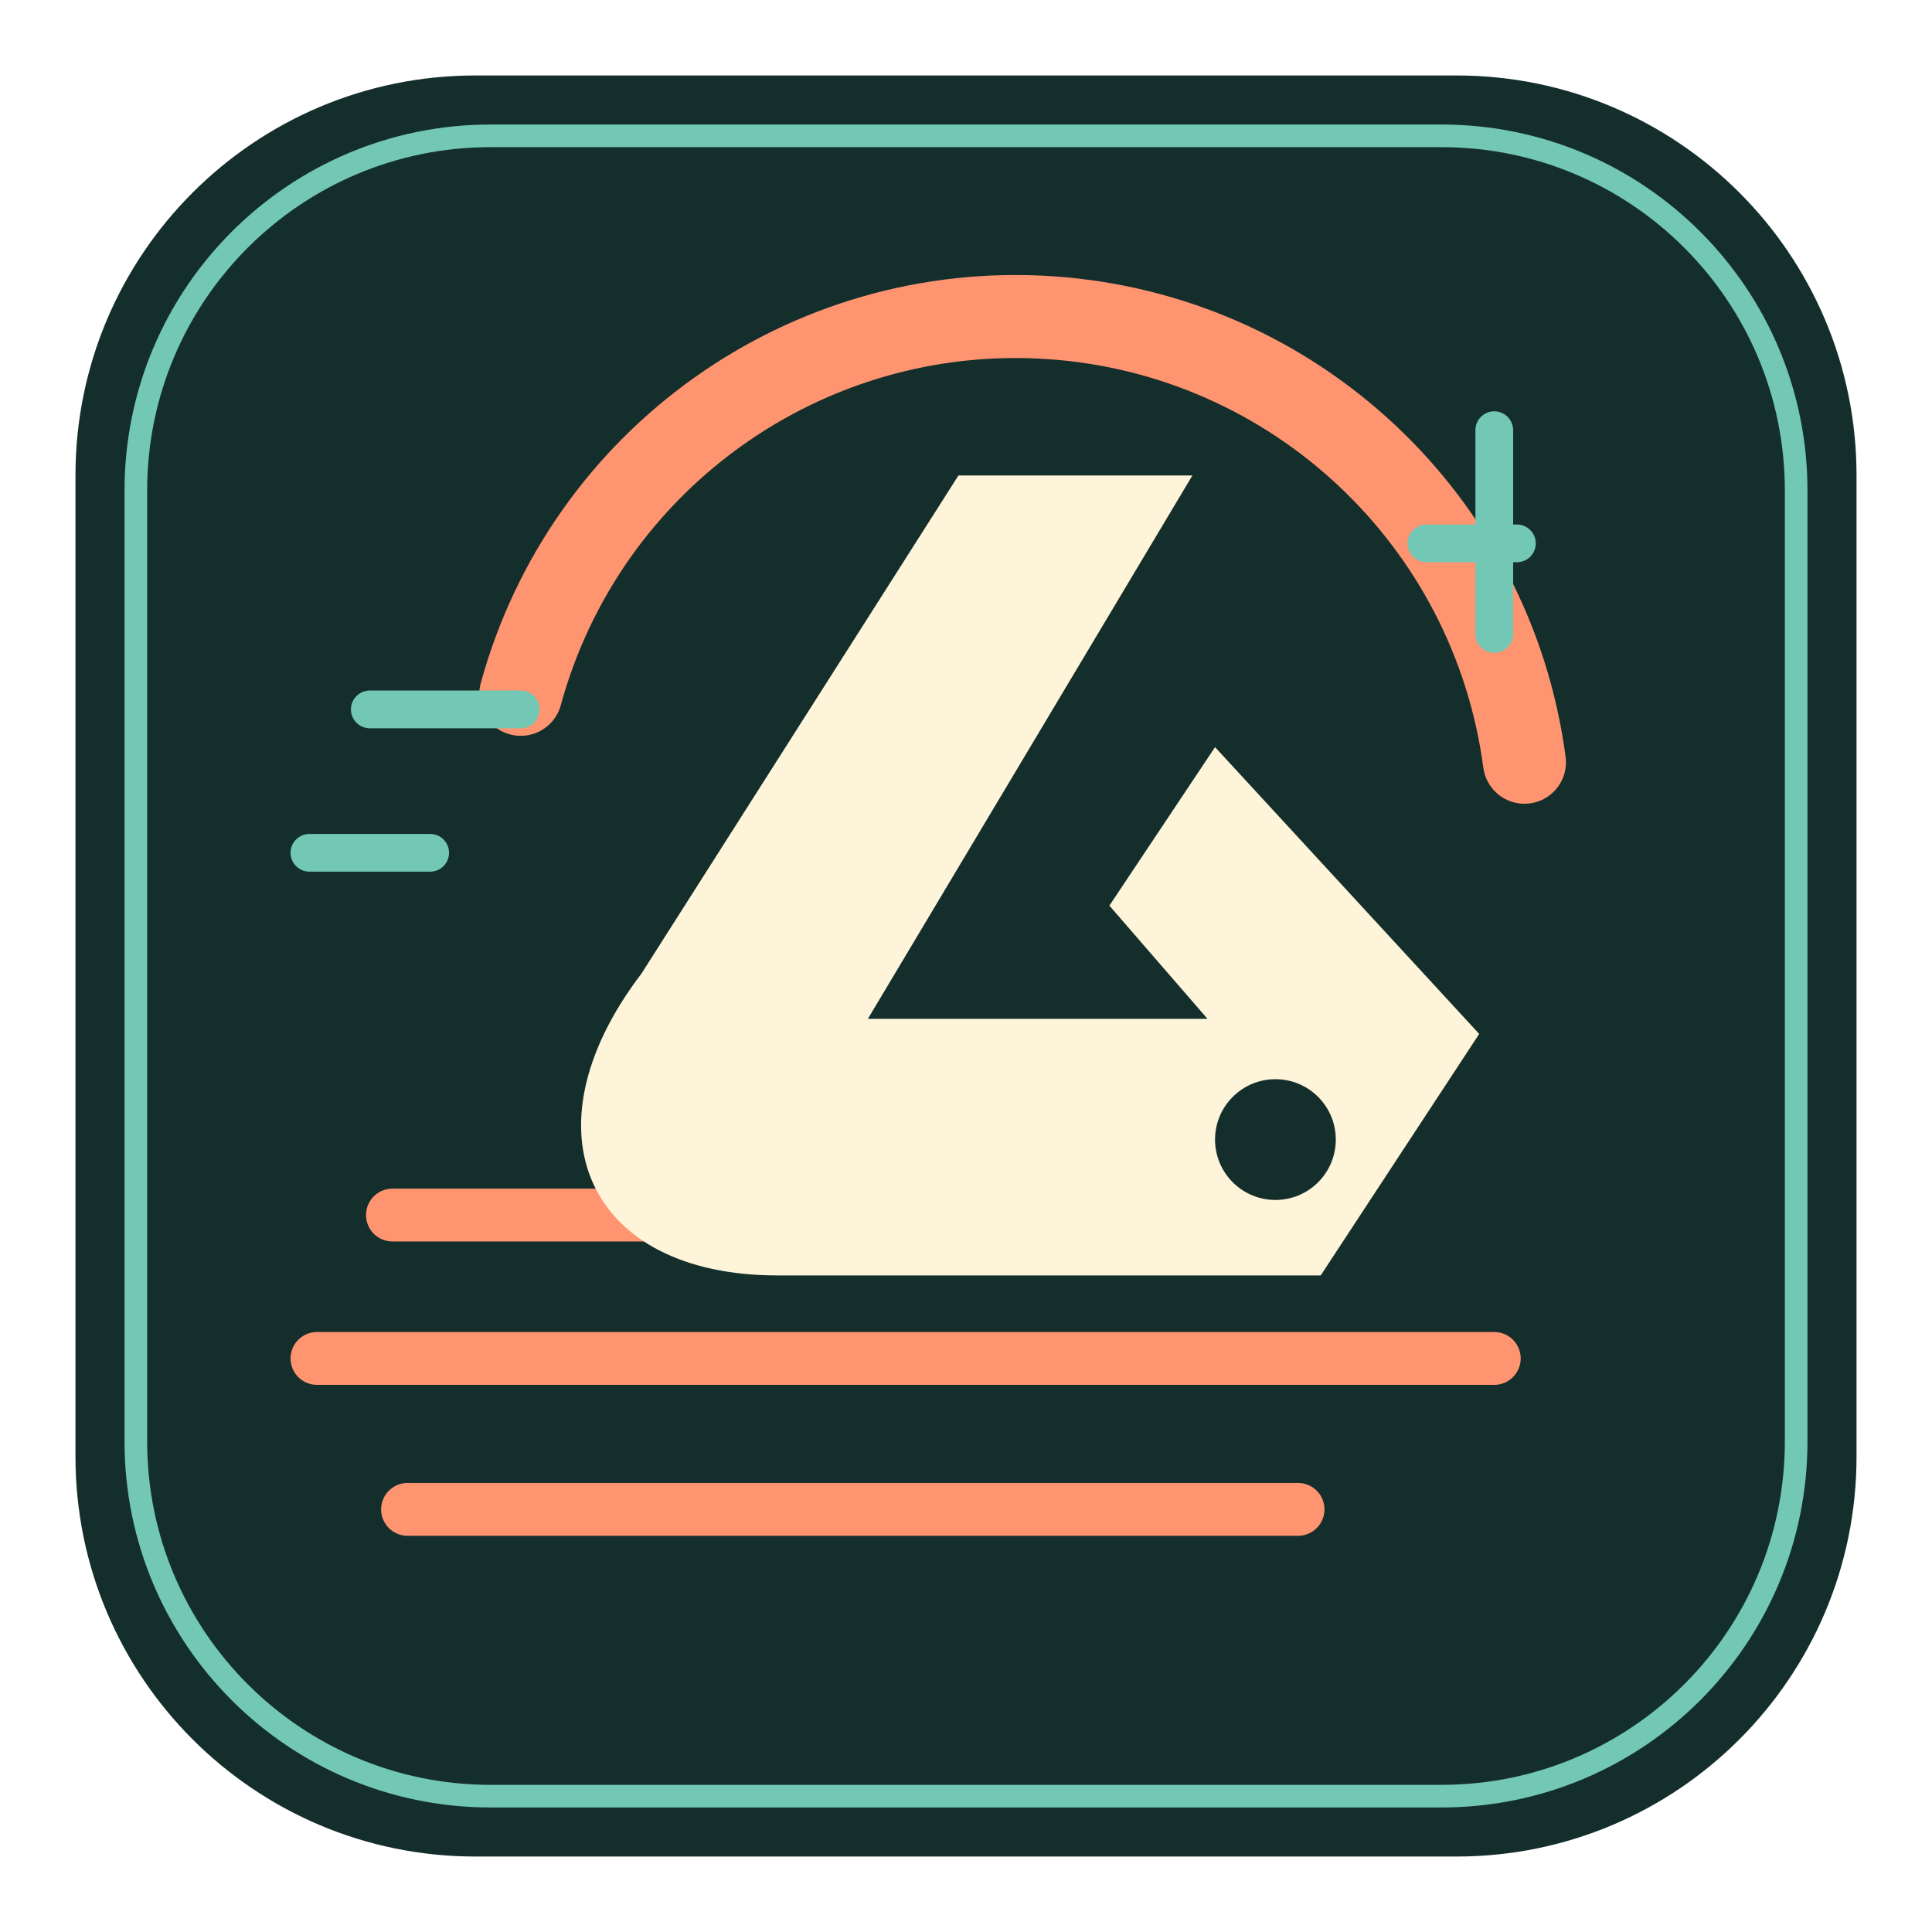
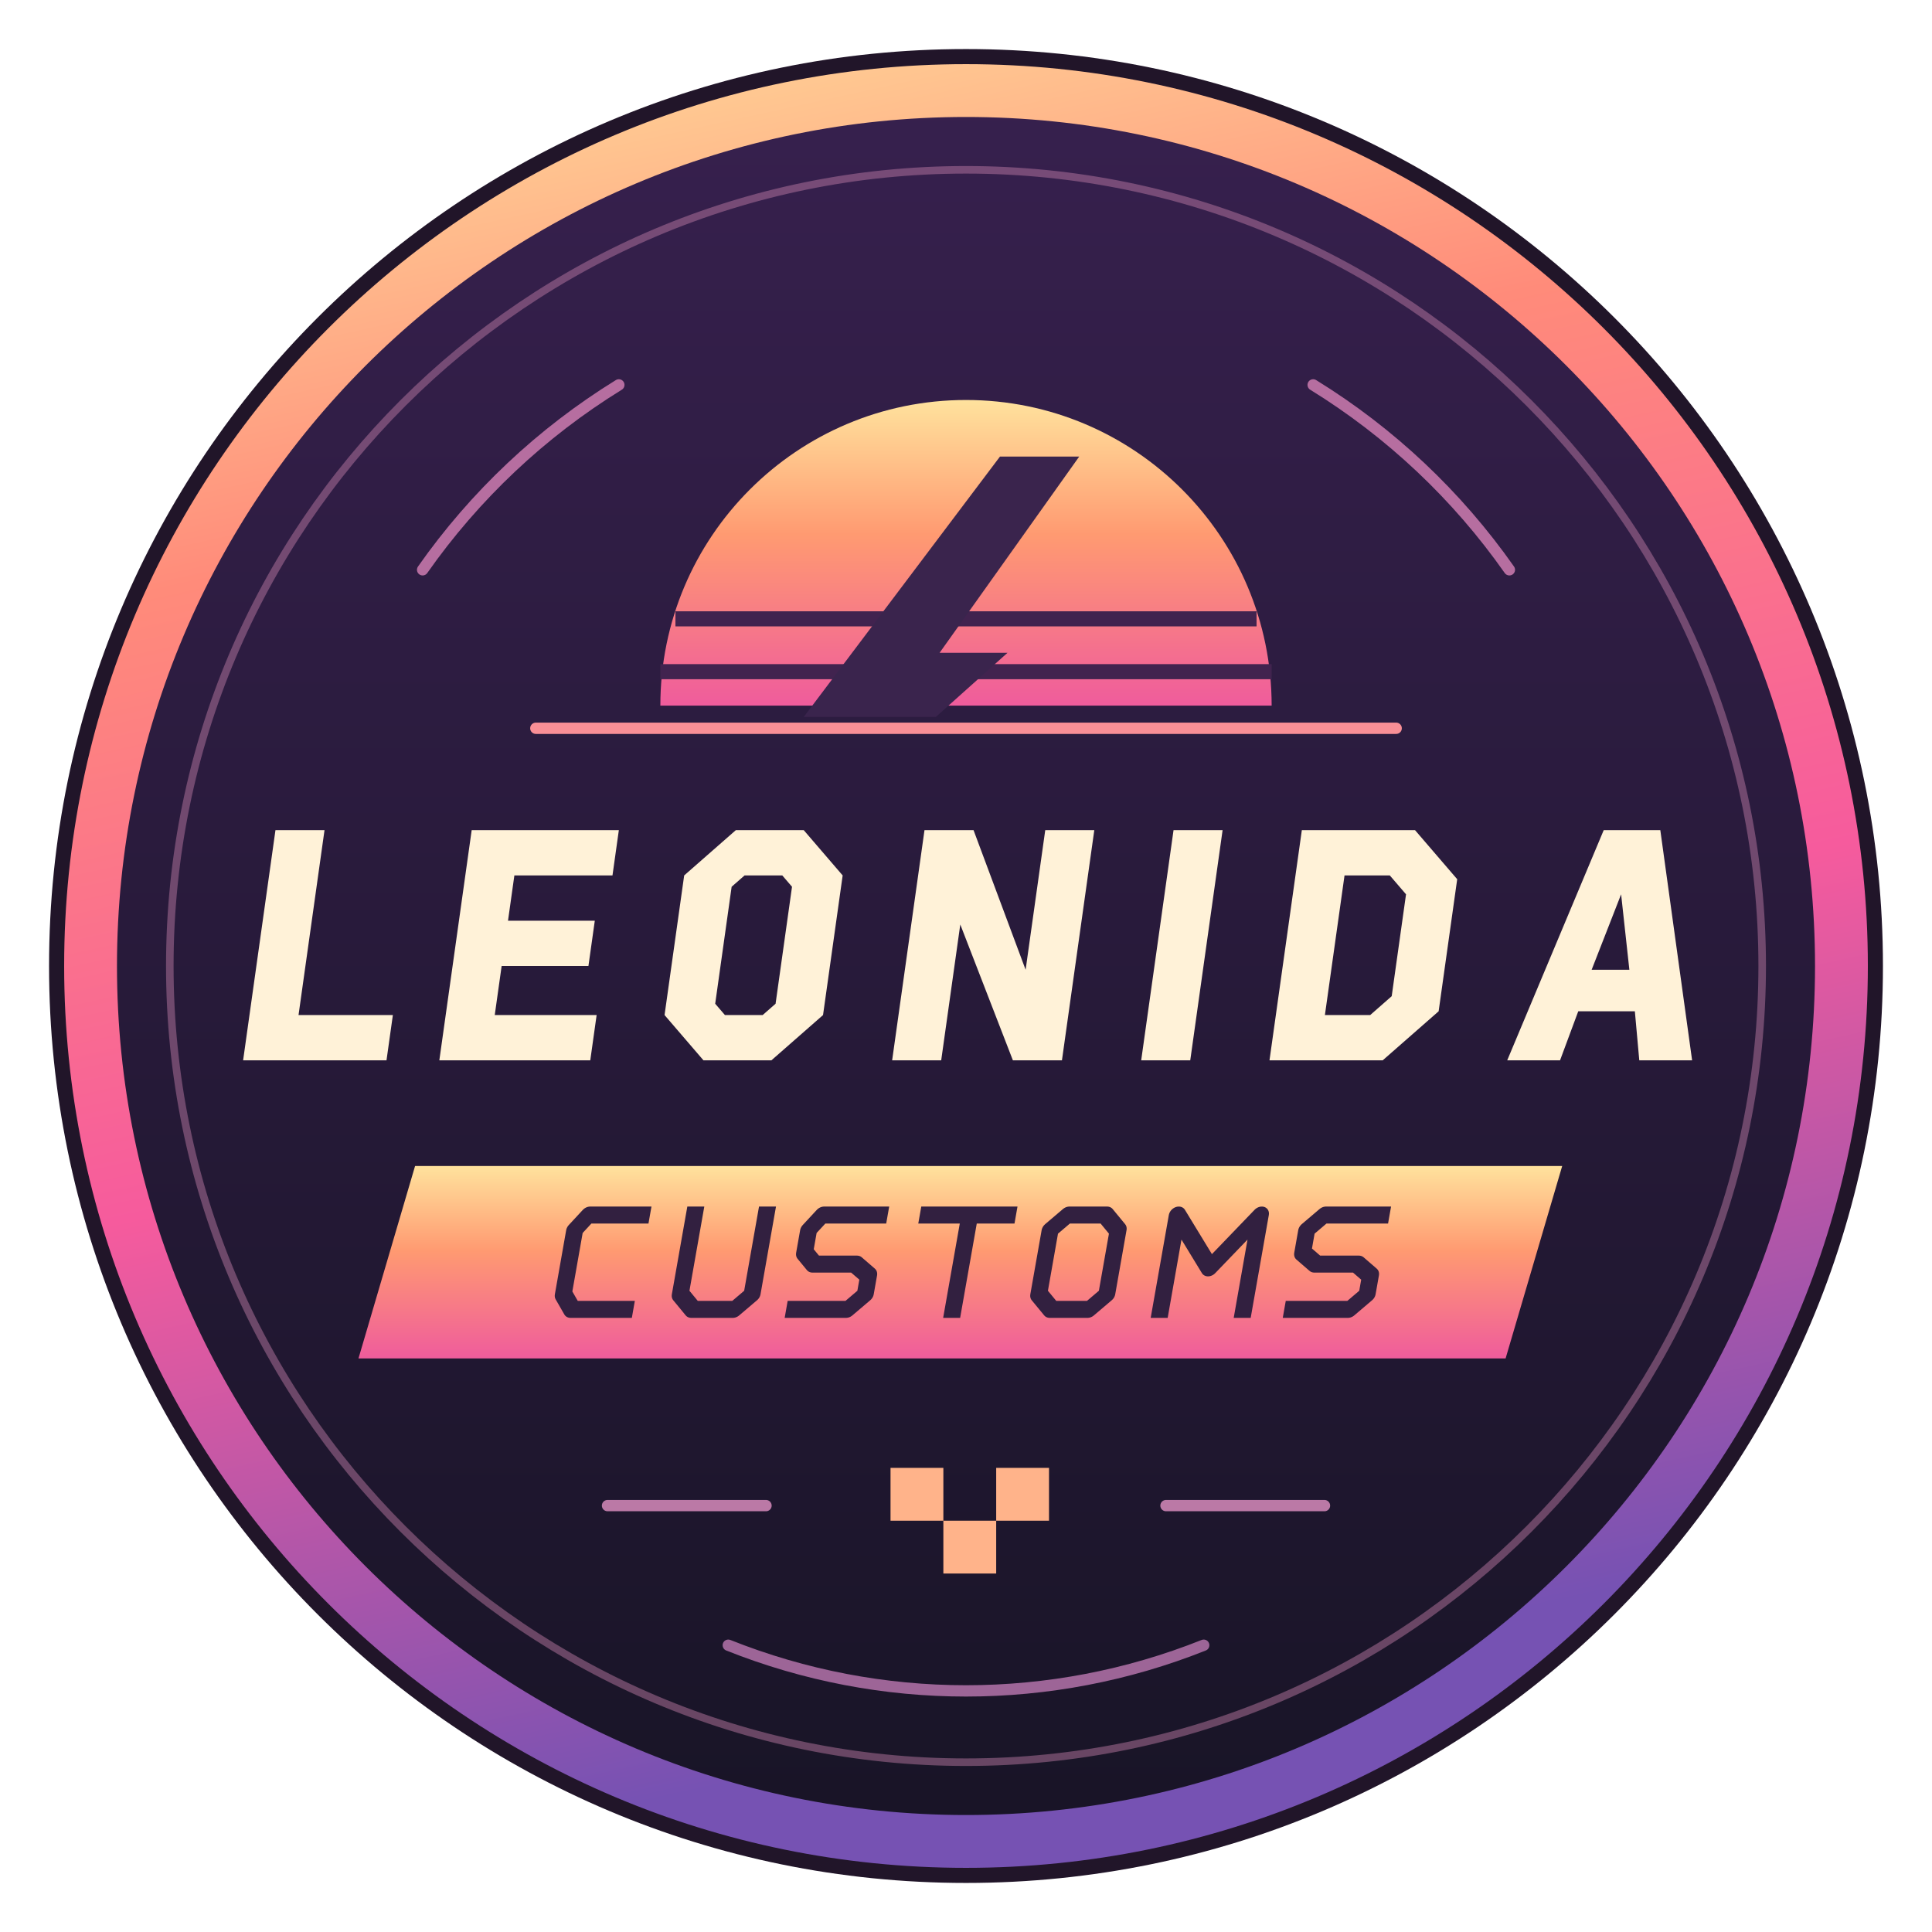
- <svg xmlns="http://www.w3.org/2000/svg" viewBox="0 0 256 256">
-   <rect x="10" y="10" width="236" height="236" rx="53" fill="#142E2C" />
-   <rect x="18" y="18" width="220" height="220" rx="47" fill="none" stroke="#72C8B4" stroke-width="3" />
-   <path d="M202 101a68 68 0 0 0-133-9" fill="none" stroke="#FF9470" stroke-width="11" stroke-linecap="round" />
-   <path d="M52 161h36m-46 19h156m-144 20h118" stroke="#FF9470" stroke-width="7" stroke-linecap="round" />
-   <path d="M85 129l42-66h31l-43 72h45l-13-15 14-21 35 38-21 32h-72c-25 0-34-19-18-40Z" fill="#FEF4D9" />
-   <circle cx="169" cy="151" r="8" fill="#142E2C" />
-   <path d="M49 94h20m-28 19h16m132-41h12m-3-15v27" stroke="#72C8B4" stroke-width="5" stroke-linecap="round" />
+ <svg xmlns="http://www.w3.org/2000/svg" width="512" height="512" viewBox="0 0 512 512">
+   <defs>
+     <linearGradient id="rim" x1="0" y1="0" x2="0.22" y2="1">
+       <stop stop-color="#FFDF9A" />
+       <stop offset=".28" stop-color="#FF8B7A" />
+       <stop offset=".62" stop-color="#F65B9D" />
+       <stop offset="1" stop-color="#7652B3" />
+     </linearGradient>
+     <linearGradient id="face" x1="0" y1="0" x2="0" y2="1">
+       <stop stop-color="#37204E" />
+       <stop offset="1" stop-color="#181426" />
+     </linearGradient>
+     <linearGradient id="sun" x1="0" y1="0" x2="0" y2="1">
+       <stop stop-color="#FFE29D" />
+       <stop offset=".44" stop-color="#FF9A71" />
+       <stop offset="1" stop-color="#EF5C9C" />
+     </linearGradient>
+   </defs>
+   <circle cx="256" cy="256" r="243" fill="#211529" />
+   <circle cx="256" cy="256" r="232" fill="url(#face)" stroke="url(#rim)" stroke-width="14" />
+   <circle cx="256" cy="256" r="211" fill="none" stroke="#BE7CA5" stroke-opacity=".48" stroke-width="2" />
+   <path d="M112 151a177 177 0 0 1 52-49m184 0a177 177 0 0 1 52 49" fill="none" stroke="#B66EA0" stroke-width="3" stroke-linecap="round" />
+   <path d="M175 187a81 81 0 0 1 162 0Z" fill="url(#sun)" />
+   <path d="M179 164h154m-158 14h162" stroke="#41234F" stroke-width="4" />
+   <path d="M213 190l52-69h21l-37 52h18l-19 17Z" fill="#3A244D" />
+   <path d="M142 193h228" stroke="#F98F96" stroke-width="3" stroke-linecap="round" />
+   <g fill="#FFF2D8" transform="translate(65 220) skewX(-8)">
+     <path d="M8 0h13v49h25v12H8Z" />
+     <path d="M60 0h39v12H73v12h23v12H73v13h27v12H60Z" />
+     <path fill-rule="evenodd" d="M130 0h18l12 12v37l-12 12h-18l-12-12V12Zm4 12-3 3v31l3 3h10l3-3V15l-3-3Z" />
+     <path d="M180 0h13l19 37V0h13v61h-13l-19-36v36h-13Z" />
+     <path d="M246 0h13v61h-13Z" />
+     <path fill-rule="evenodd" d="M280 0h30l13 13v35l-13 13h-30Zm13 12v37h12l5-5V17l-5-5Z" />
+     <path fill-rule="evenodd" d="M360 0h15l17 61h-14l-3-13h-15l-3 13h-14Zm7 17-5 20h10Z" />
+   </g>
+   <path d="M110 309h304l-15 51H95Z" fill="url(#sun)" />
+   <g fill="none" stroke="#322040" stroke-width="4.5" stroke-linecap="square" stroke-linejoin="round" transform="translate(153 322) skewX(-10)">
+     <path d="M17 0H3L0 4v17l3 4h14m14-25v21l4 4h11l4-4V0m30 0H65l-3 4v6l3 3h11l4 3v5l-4 4H62M93 0h21m-10 0v25m26-25h10l4 4v17l-4 4h-10l-4-4V4Zm29 25V0l11 14 11-14v25m32-25h-15l-4 4v6l4 3h11l4 3v5l-4 4h-15" />
+   </g>
+   <path d="M161 399h42m106 0h42" stroke="#BB79A6" stroke-width="3" stroke-linecap="round" />
+   <path d="M236 389h14v14h-14zm14 14h14v14h-14zm14-14h14v14h-14z" fill="#FFB38A" />
+   <path d="M193 436a170 170 0 0 0 126 0" fill="none" stroke="#9D6597" stroke-width="3" stroke-linecap="round" />
</svg>
